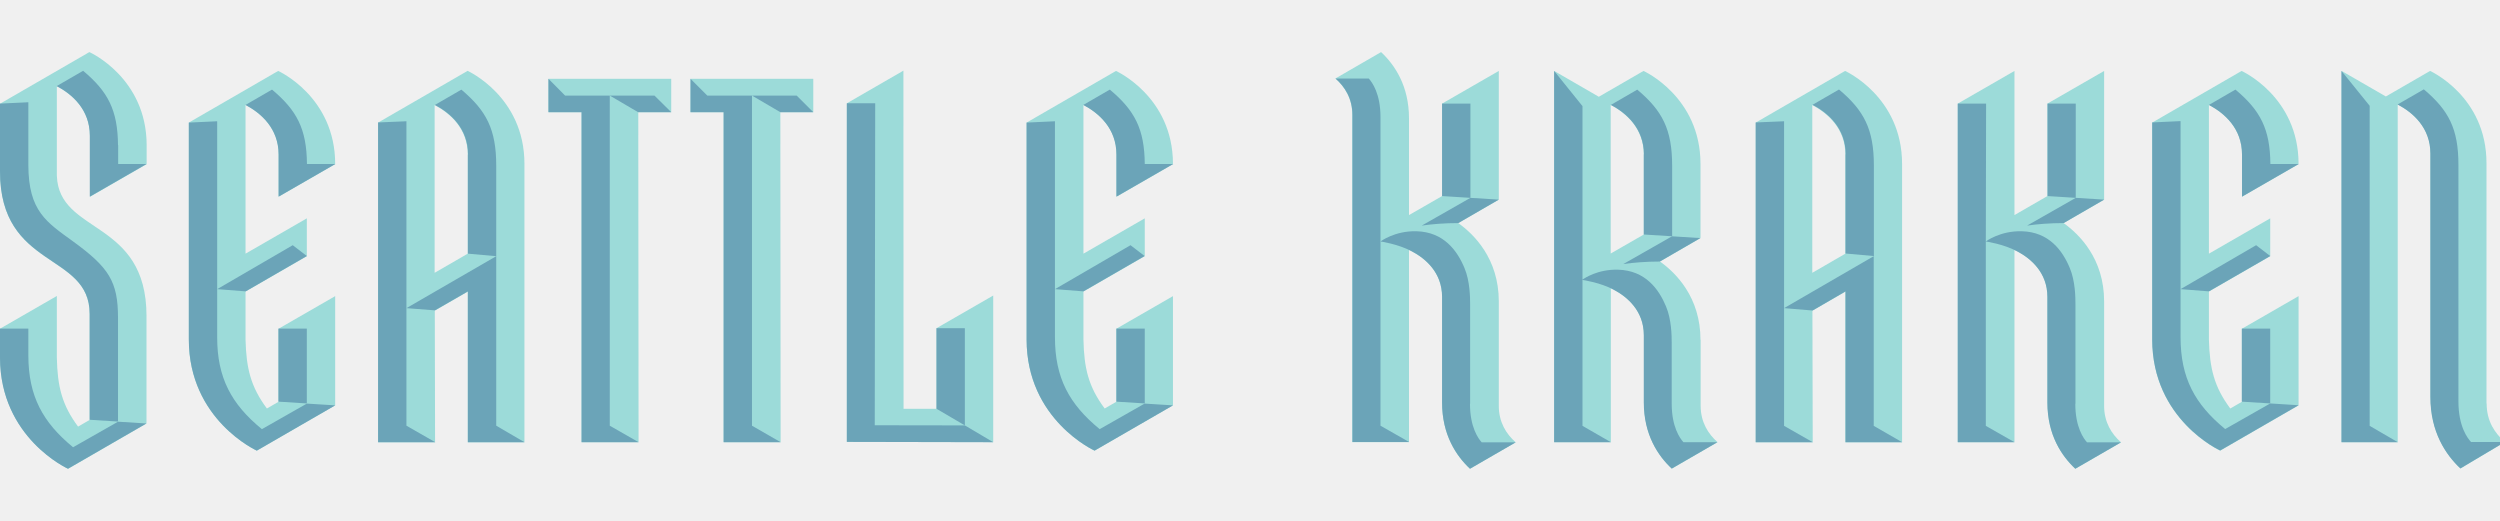
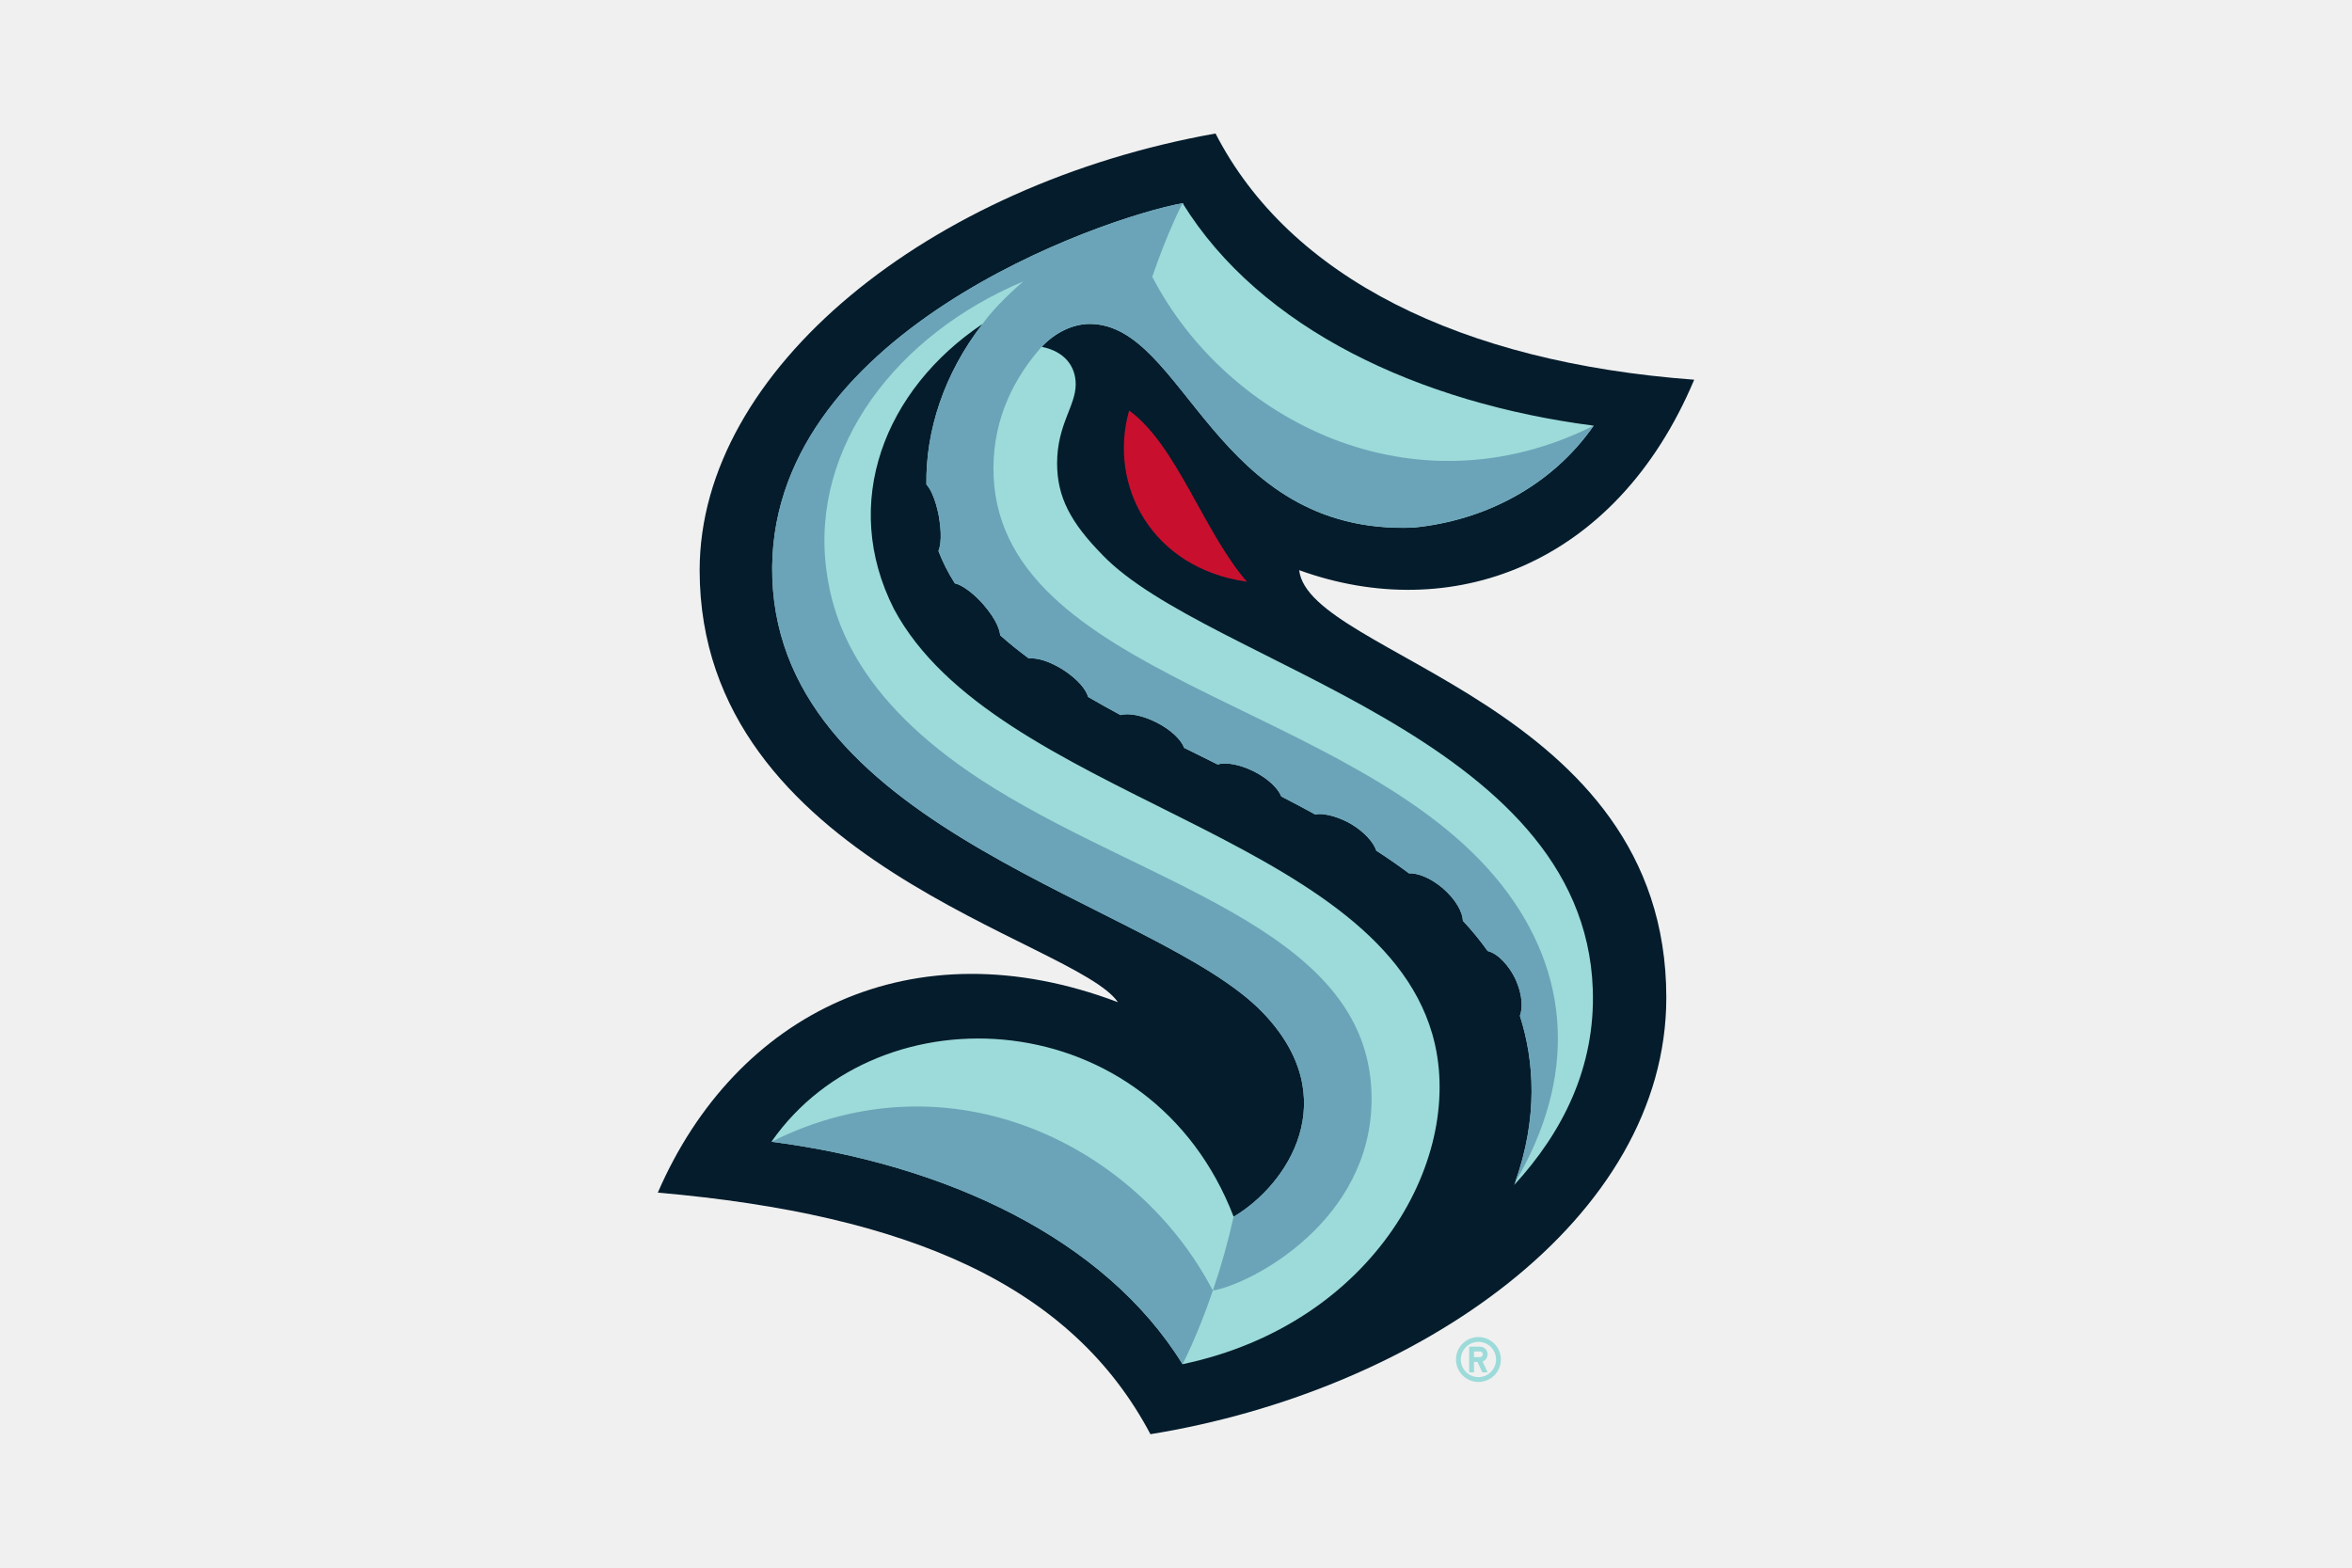
- <svg xmlns="http://www.w3.org/2000/svg" width="192" height="40" viewBox="0 0 192 40" fill="none">
-   <g clip-path="url(#clip0_8_1672)">
-     <path d="M90.083 12.596C90.083 7.409 85.706 5.448 85.706 5.448L78.843 9.415V26.07C78.843 32.249 84.064 34.609 84.064 34.609L90.083 31.132V22.742L85.729 25.25V30.859L84.839 31.372C83.597 29.707 83.255 28.282 83.209 26.082V22.388L87.917 19.675V16.768L83.209 19.481C83.209 14.614 83.209 9.13 83.209 8.058C84.395 8.685 85.751 9.86 85.751 11.866V15.104L90.106 12.596H90.083Z" fill="#9CDBD9" />
-     <path d="M42.122 8.617H44.665V33.959H49.042C49.042 33.959 49.02 16.3 49.02 8.617H51.55V6.052H42.122V8.605V8.617Z" fill="#9CDBD9" />
-     <path d="M71.924 31.394H69.393L69.382 5.425L65.038 7.933V33.937L76.279 33.959V22.696L71.924 25.204V31.394Z" fill="#9CDBD9" />
-     <path d="M25.742 12.596C25.742 7.409 21.364 5.448 21.364 5.448L14.502 9.415V26.07C14.502 32.249 19.723 34.609 19.723 34.609L25.742 31.132V22.742L21.387 25.25V30.859L20.498 31.372C19.256 29.707 18.913 28.282 18.857 26.082V22.388L23.565 19.675V16.768L18.857 19.481C18.857 14.614 18.857 9.13 18.857 8.058C20.042 8.685 21.399 9.86 21.399 11.866V15.104L25.753 12.596H25.742Z" fill="#9CDBD9" />
-     <path d="M6.863 4L0 7.967V13.154C0 20.735 6.886 19.356 6.886 24.11C6.886 24.315 6.886 32.249 6.886 32.249L5.996 32.762C4.754 31.098 4.412 29.673 4.366 27.473V22.73L0.011 25.238V27.461C0.011 33.64 5.233 36 5.233 36L11.252 32.523C11.252 32.523 11.252 24.418 11.252 24.281C11.252 16.791 4.514 18.045 4.366 13.485C4.366 10.84 4.366 7.249 4.366 6.622C5.552 7.249 6.908 8.423 6.908 10.43V15.115L11.263 12.607V11.159C11.263 5.972 6.886 4.011 6.886 4.011L6.863 4Z" fill="#9CDBD9" />
-     <path d="M35.9 5.448L29.037 9.415V33.971H33.414L33.392 23.859L35.922 22.399V33.971H40.277V12.584C40.277 7.397 35.9 5.436 35.9 5.436V5.448ZM35.922 19.481L33.38 20.952V8.07C34.566 8.697 35.922 9.871 35.922 11.877V19.492V19.481Z" fill="#9CDBD9" />
-     <path d="M53.032 8.617H55.575V33.959H59.952C59.952 33.959 59.93 16.3 59.93 8.617H62.46V6.052H53.032V8.605V8.617Z" fill="#9CDBD9" />
-     <path d="M161.597 23.152C161.597 19.846 159.67 17.977 158.484 17.133L161.597 15.332V5.448L157.242 7.956V15.058L154.711 16.517V5.448L150.356 7.956V33.959H154.711V19.196C155.84 19.732 157.242 20.838 157.242 22.799V30.916C157.242 33.401 158.336 35.02 159.385 36L162.896 33.971C162.178 33.344 161.597 32.432 161.597 31.178V23.163V23.152Z" fill="#9CDBD9" />
-     <path d="M141.702 5.448L134.839 9.415V33.971H139.217L139.194 23.859L141.725 22.4V33.971H146.08V12.596C146.08 7.409 141.702 5.448 141.702 5.448ZM141.725 19.481L139.183 20.952V8.07C140.368 8.697 141.725 9.871 141.725 11.877V19.493V19.481Z" fill="#9CDBD9" />
-     <path d="M176.53 12.596C176.53 7.409 172.153 5.448 172.153 5.448L165.29 9.415V26.07C165.29 32.249 170.511 34.609 170.511 34.609L176.53 31.132V22.742L172.175 25.25V30.859L171.286 31.372C170.044 29.707 169.702 28.282 169.645 26.082V22.388L174.353 19.675V16.768L169.645 19.481C169.645 14.614 169.645 9.13 169.645 8.058C170.83 8.685 172.187 9.86 172.187 11.866V15.104L176.542 12.596H176.53Z" fill="#9CDBD9" />
-     <path d="M115.108 23.152C115.108 19.846 113.181 17.977 111.995 17.133L115.108 15.332V5.448L110.753 7.956V15.058L108.211 16.517V9.084C108.211 6.599 107.116 4.98 106.067 4L102.556 6.029C103.274 6.656 103.856 7.568 103.856 8.834V33.959H108.211V19.196C109.339 19.732 110.753 20.838 110.753 22.799V30.916C110.753 33.401 111.847 35.02 112.896 36L116.407 33.971C115.689 33.344 115.108 32.432 115.108 31.178V23.163V23.152Z" fill="#9CDBD9" />
-     <path d="M190.962 30.995V12.527C190.962 7.386 186.63 5.448 186.63 5.448L183.233 7.409L179.836 5.448V33.959H184.145V8.024C185.319 8.64 186.665 9.803 186.665 11.798V30.494C186.665 33.173 187.839 34.917 188.967 35.977L192.376 33.948C191.601 33.264 190.974 32.352 190.974 30.984L190.962 30.995Z" fill="#9CDBD9" />
-     <path d="M130.598 26.105C130.598 22.799 128.672 20.929 127.486 20.085L130.598 18.284V12.596C130.598 7.409 126.221 5.448 126.221 5.448L122.789 7.431L119.358 5.448V33.959H123.713V22.137C124.841 22.673 126.255 23.779 126.255 25.74V30.904C126.255 33.389 127.349 35.008 128.398 35.989L131.909 33.959C131.191 33.332 130.61 32.42 130.61 31.166V26.105H130.598ZM126.243 18.011L123.701 19.47V10.794V8.058C124.875 8.674 126.232 9.848 126.243 11.855V18.022V18.011Z" fill="#9CDBD9" />
-     <path d="M111.993 17.133L115.106 15.331L112.928 15.195L109.189 17.326C109.964 17.212 110.967 17.133 111.982 17.133H111.993Z" fill="#6BA4B8" />
-     <path d="M157.252 7.956V15.058L159.418 15.195V7.956H157.252Z" fill="#6BA4B8" />
-     <path d="M112.906 31.007V23.38C112.906 22.856 112.895 21.59 112.473 20.587C111.914 19.242 110.877 17.817 108.791 17.76C107.115 17.714 106.021 18.546 106.021 18.546C106.021 18.546 107.343 18.729 108.426 19.299C109.509 19.869 110.752 20.952 110.752 22.799V30.916C110.752 33.401 111.846 35.02 112.895 36L116.406 33.971H113.795C113.533 33.686 112.895 32.808 112.895 31.018L112.906 31.007Z" fill="#6BA4B8" />
-     <path d="M128.387 31.007V26.333C128.387 25.808 128.375 24.543 127.953 23.54C127.395 22.195 126.357 20.77 124.271 20.712C122.709 20.667 121.672 21.374 121.535 21.476V8.15L119.358 5.448V33.959H123.713L121.535 32.705V21.499C121.672 21.522 122.892 21.704 123.918 22.24C125.001 22.81 126.243 23.893 126.243 25.74V30.904C126.243 33.389 127.338 35.008 128.387 35.989L131.898 33.959H129.287C129.025 33.674 128.387 32.797 128.387 31.007Z" fill="#6BA4B8" />
-     <path d="M110.752 7.956V15.058L112.929 15.195V7.956H110.752Z" fill="#6BA4B8" />
-     <path d="M105.121 6.029H102.567C103.285 6.656 103.867 7.568 103.867 8.822V33.948H108.222L106.021 32.694V8.982C106.021 7.192 105.383 6.325 105.121 6.029Z" fill="#6BA4B8" />
-     <path d="M126.244 11.843V18.01L128.421 18.147V12.732C128.421 9.939 127.669 8.503 125.742 6.884L123.713 8.058C124.899 8.674 126.244 9.848 126.255 11.854L126.244 11.843Z" fill="#6BA4B8" />
-     <path d="M158.484 17.133L161.597 15.331L159.419 15.195L155.68 17.326C156.455 17.212 157.458 17.133 158.473 17.133H158.484Z" fill="#6BA4B8" />
-     <path d="M141.736 11.855V19.47L143.914 19.664V12.721C143.914 9.928 143.161 8.492 141.235 6.873L139.205 8.047C140.391 8.674 141.748 9.848 141.748 11.855H141.736Z" fill="#6BA4B8" />
-     <path d="M127.475 20.086L130.587 18.284L128.41 18.148L124.67 20.279C125.445 20.166 126.449 20.086 127.463 20.086H127.475Z" fill="#6BA4B8" />
-     <path d="M134.839 9.404V33.96H139.217L137.017 32.706V23.665V9.313L134.839 9.404Z" fill="#6BA4B8" />
-     <path d="M172.174 25.238V30.847L174.352 30.984V25.238H172.174Z" fill="#6BA4B8" />
-     <path d="M159.395 31.007V23.38C159.395 22.856 159.384 21.59 158.962 20.587C158.403 19.242 157.366 17.817 155.28 17.76C153.604 17.714 152.509 18.546 152.509 18.546C152.509 18.546 153.832 18.729 154.915 19.299C155.998 19.869 157.24 20.952 157.24 22.799V30.916C157.24 33.401 158.335 35.02 159.384 36L162.895 33.971H160.284C160.022 33.686 159.384 32.808 159.384 31.018L159.395 31.007Z" fill="#6BA4B8" />
-     <path d="M174.353 19.663L173.27 18.831L167.467 22.206L169.645 22.377L174.353 19.663Z" fill="#6BA4B8" />
-     <path d="M170.899 32.956C168.562 31.041 167.467 29.023 167.467 25.888V9.301L165.29 9.403V26.059C165.29 32.238 170.511 34.598 170.511 34.598L176.53 31.121L174.353 30.984L170.887 32.956H170.899Z" fill="#6BA4B8" />
-     <path d="M189.788 33.959C189.514 33.663 188.807 32.773 188.807 30.824V12.664C188.807 9.894 188.066 8.48 186.151 6.861L184.133 8.024C185.307 8.64 186.653 9.802 186.653 11.797V30.494C186.653 33.172 187.827 34.917 188.955 35.977L192.364 33.948H189.788V33.959Z" fill="#6BA4B8" />
-     <path d="M171.674 6.884L169.645 8.058C170.831 8.685 172.187 9.859 172.187 11.866V15.103L176.542 12.595H174.365C174.342 9.894 173.589 8.48 171.686 6.884H171.674Z" fill="#6BA4B8" />
-     <path d="M143.902 19.675L137.017 23.665L139.206 23.848L141.736 22.377V33.959H146.08L143.902 32.705V19.675Z" fill="#6BA4B8" />
-     <path d="M181.991 8.127L179.825 5.448V33.959H184.146L181.991 32.705V8.127Z" fill="#6BA4B8" />
-     <path d="M150.356 7.956V33.96H154.711L152.511 32.706V18.547L152.533 7.956H150.356Z" fill="#6BA4B8" />
-     <path d="M74.1 25.204H71.923V31.395L74.1 32.671V25.204Z" fill="#6BA4B8" />
-     <path d="M5.609 34.347C3.283 32.432 2.189 30.437 2.177 27.324V25.238H0V27.461C0 33.64 5.221 36 5.221 36L11.241 32.523L9.063 32.386L5.597 34.358L5.609 34.347Z" fill="#6BA4B8" />
-     <path d="M62.461 8.617L61.184 7.34H57.753L59.93 8.617H62.461Z" fill="#6BA4B8" />
-     <path d="M35.934 11.866V19.481L38.111 19.675V12.732C38.111 9.939 37.359 8.503 35.432 6.884L33.403 8.058C34.589 8.685 35.945 9.859 35.945 11.866H35.934Z" fill="#6BA4B8" />
-     <path d="M67.181 32.66L67.216 7.933H65.038V33.937L76.279 33.96L74.101 32.671L67.181 32.66Z" fill="#6BA4B8" />
-     <path d="M87.906 19.663L86.823 18.831L81.021 22.206L83.209 22.377L87.906 19.663Z" fill="#6BA4B8" />
-     <path d="M85.741 25.238V30.847L87.918 30.984V25.238H85.741Z" fill="#6BA4B8" />
-     <path d="M85.227 6.884L83.198 8.058C84.384 8.685 85.74 9.859 85.74 11.866V15.103L90.095 12.595H87.918C87.895 9.894 87.142 8.48 85.239 6.884H85.227Z" fill="#6BA4B8" />
-     <path d="M54.321 7.34L53.032 6.052V8.617H55.575V33.959H59.952L57.752 32.694V7.34H54.321Z" fill="#6BA4B8" />
-     <path d="M84.452 32.956C82.115 31.041 81.02 29.023 81.02 25.9V9.313L78.843 9.415V26.071C78.843 32.249 84.064 34.609 84.064 34.609L90.083 31.132L87.906 30.995L84.44 32.968L84.452 32.956Z" fill="#6BA4B8" />
-     <path d="M5.62 18.546C3.58 17.064 2.189 16.232 2.177 12.687V7.853L0 7.956V13.143C0 20.724 6.886 19.344 6.886 24.098C6.886 24.303 6.886 32.238 6.886 32.238L9.063 32.375V24.406C9.063 21.613 8.356 20.541 5.62 18.546Z" fill="#6BA4B8" />
-     <path d="M29.037 9.404V33.96H33.426L31.214 32.694V23.665V9.313L29.037 9.404Z" fill="#6BA4B8" />
-     <path d="M51.551 8.617L50.263 7.34H46.831L49.009 8.617H51.551Z" fill="#6BA4B8" />
-     <path d="M43.399 7.34L42.122 6.052V8.617H44.665V33.959H49.042L46.831 32.694V7.34H43.399Z" fill="#6BA4B8" />
-     <path d="M20.884 6.884L18.855 8.058C20.04 8.685 21.397 9.859 21.397 11.866V15.103L25.752 12.595H23.574C23.551 9.894 22.799 8.48 20.895 6.884H20.884Z" fill="#6BA4B8" />
-     <path d="M38.111 19.675L31.214 23.665L33.403 23.836L35.934 22.377V33.959H40.277L38.111 32.694V19.675Z" fill="#6BA4B8" />
-     <path d="M9.063 11.148C9.041 8.446 8.288 7.032 6.384 5.436L4.355 6.61C5.541 7.237 6.897 8.412 6.897 10.418V15.103L11.252 12.595H9.075V11.148H9.063Z" fill="#6BA4B8" />
-     <path d="M23.565 19.663L22.482 18.831L16.679 22.206L18.868 22.377L23.565 19.663Z" fill="#6BA4B8" />
-     <path d="M20.11 32.956C17.773 31.041 16.679 29.023 16.679 25.9V9.313L14.502 9.415V26.071C14.502 32.249 19.723 34.609 19.723 34.609L25.742 31.132L23.565 30.995L20.099 32.968L20.11 32.956Z" fill="#6BA4B8" />
-     <path d="M21.386 25.238V30.847L23.564 30.984V25.238H21.386Z" fill="#6BA4B8" />
-   </g>
-   <defs>
-     <clipPath id="clip0_8_1672">
-       <rect width="192" height="40" fill="white" />
-     </clipPath>
-   </defs>
+ <svg xmlns="http://www.w3.org/2000/svg" viewBox="0 0 960 640">
+   <path fill="#041c2c" d="M268.49 486.88c103.479 9.043 169.127 38.224 201.075 98.62 109.381-17.722 210.564-87.866 210.564-178.269 0-120.45-145.962-139.38-149.85-174.462 61.398 22.253 128.981-1.168 161.231-77.756-95.381-7.049-165.199-41.828-195.375-100.513-116.995 20.824-210.563 96.505-210.563 178.269 0 119.423 153.516 151.021 170.719 176.375-83.778-31.758-156.055 4.431-187.801 77.756z" />
+   <path fill="#9cdbd9" d="M450.026 226.586c-13.094-13.312-18.553-23.723-18.553-37.458 0-15.729 7.595-23.422 7.595-32.222 0-7.572-4.754-13.513-13.859-15.306 5.398-5.82 12.731-9.344 19.559-9.344 39.039 0 50.561 86.254 132.023 83.153 29.027-2.779 56.463-16.896 73.706-41.627-71.128-9.223-136.071-39.452-167.798-90.826-32.915 5.981-170.94 53.61-167.455 153.136 3.646 103.795 157.162 132.634 200.108 177.201 33.862 35.142 10.012 70.566-11.824 83.435-33.721-87.664-144.532-93.907-188.647-30.631 71.128 9.224 136.071 39.452 167.798 90.826 78.46-16.453 116.31-85.248 101.908-134.87-23.851-82.106-178.676-96.565-219.729-173.475-21.937-43.279-3.908-89.477 36.218-116.362-15.752 20.3-23.286 43.681-22.943 65.572 3.565 3.886 5.076 12.969 5.116 13.15.524 3.182 1.45 9.888-.201 13.997 1.752 4.611 4.008 9.002 6.687 13.211 5.379 1.349 11.402 8.337 11.543 8.498 5.902 6.787 6.829 11.077 6.97 12.708 3.646 3.262 7.574 6.404 11.703 9.465 3.465-.403 8.722 1.269 14.081 4.672 6.164 4.048 9.246 8.036 10.112 11.036a470 470 0 0 0 13.214 7.391c3.445-.946 9.125.162 14.826 3.082 5.721 2.92 9.931 6.948 11.16 10.311 4.532 2.255 9.085 4.511 13.637 6.766 3.445-1.007 9.186 0 14.947 2.92 5.64 2.86 9.749 6.828 11.059 10.15a645 645 0 0 1 13.84 7.351c4.23-.866 10.997 1.712 14.663 3.907 5.44 3.242 9.166 7.472 10.274 10.875a236 236 0 0 1 13.315 9.244c3.605-.161 8.903 1.893 13.838 6.102 5.34 4.632 8.078 9.747 8.2 13.291 3.685 3.948 7.07 8.056 10.091 12.325 4.371 1.088 8.763 6.143 11.22 11.197 3.404 7.391 2.941 12.607 1.954 15.286 5.882 18.366 7.473 41.506-1.994 68.109-.1.282-.222.604-.363.947 19.822-21.569 33.217-48.112 32.09-79.992-3.647-103.795-157.163-132.634-200.109-177.201z" />
+   <path fill="#c8102e" d="M508.947 237.481c-17.546-20.179-28.745-55.926-48.084-69.902-8.682 30.792 9.387 64.464 48.084 69.902" />
+   <path fill="#6ba4b8" d="M495.047 526.896c-6.325 18.548-12.368 30.047-12.368 30.047-31.727-51.374-96.67-81.582-167.798-90.826 73.505-36.834 149.588 1.913 180.166 60.779m155.43-353.114c-73.505 36.834-149.588-1.913-180.166-60.779 6.325-18.548 12.368-30.047 12.368-30.047-31.082 5.66-170.981 52.764-167.456 153.136 3.646 103.795 157.162 132.634 200.109 177.201 33.862 35.142 10.012 70.566-11.824 83.435a281 281 0 0 1-8.461 30.148c15.994-2.78 64.481-28.436 64.783-77.817.443-68.049-87.545-86.073-154.221-127.377-54.892-33.995-65.548-67.727-68.328-89.074-6.547-50.227 28.906-96.103 80.434-117.732-7.393 6.304-13.134 12.446-16.659 17.34-15.752 20.3-23.286 43.681-22.944 65.572 3.566 3.886 5.077 12.969 5.117 13.15.524 3.182 1.45 9.888-.202 13.997 1.753 4.611 4.009 9.002 6.688 13.211 5.379 1.349 11.402 8.337 11.543 8.498 5.902 6.787 6.828 11.077 6.969 12.708 3.646 3.262 7.574 6.404 11.704 9.465 3.465-.403 8.722 1.269 14.08 4.672 6.164 4.028 9.247 8.036 10.113 11.036a470 470 0 0 0 13.214 7.391c3.445-.946 9.125.162 14.826 3.082 5.721 2.92 9.931 6.948 11.16 10.311 4.532 2.255 9.084 4.511 13.637 6.766 3.445-1.007 9.185 0 14.947 2.92 5.64 2.86 9.749 6.828 11.059 10.15a642 642 0 0 1 13.838 7.351c4.231-.866 10.999 1.712 14.665 3.907 5.439 3.242 9.166 7.472 10.273 10.875a236 236 0 0 1 13.316 9.244c3.605-.161 8.903 1.893 13.838 6.102 5.338 4.632 8.078 9.747 8.199 13.291 3.686 3.948 7.07 8.056 10.092 12.325 4.371 1.088 8.762 6.143 11.22 11.197 3.404 7.391 2.941 12.607 1.954 15.286 5.882 18.366 7.473 41.506-1.994 68.109 25.32-42.916 22.883-85.509-5.419-121.517-59.162-75.259-208.005-84.241-207.461-170.516.141-20.521 8.702-36.854 19.68-49.239 5.399-5.82 12.731-9.344 19.56-9.344 39.039 0 50.561 86.254 132.023 83.153 29.027-2.779 56.463-16.897 73.706-41.627z" />
+   <path fill="#9cdbd9" d="M594.276 555.01c0 5.055 4.109 9.163 9.165 9.163s9.166-4.108 9.166-9.163-4.089-9.163-9.166-9.163-9.165 4.108-9.165 9.163m16.357 0c0 3.967-3.223 7.189-7.192 7.189s-7.191-3.222-7.191-7.189 3.223-7.19 7.191-7.19 7.192 3.223 7.192 7.19" />
+   <path fill="#9cdbd9" d="M599.654 560.246h1.975v-4.25h1.41l1.974 4.25h2.175l-2.054-4.431a3.08 3.08 0 0 0 2.054-2.92c0-1.712-1.39-3.122-3.102-3.122h-4.432zm1.975-8.519h2.457a1.147 1.147 0 1 1 0 2.296h-2.457z" />
</svg>
